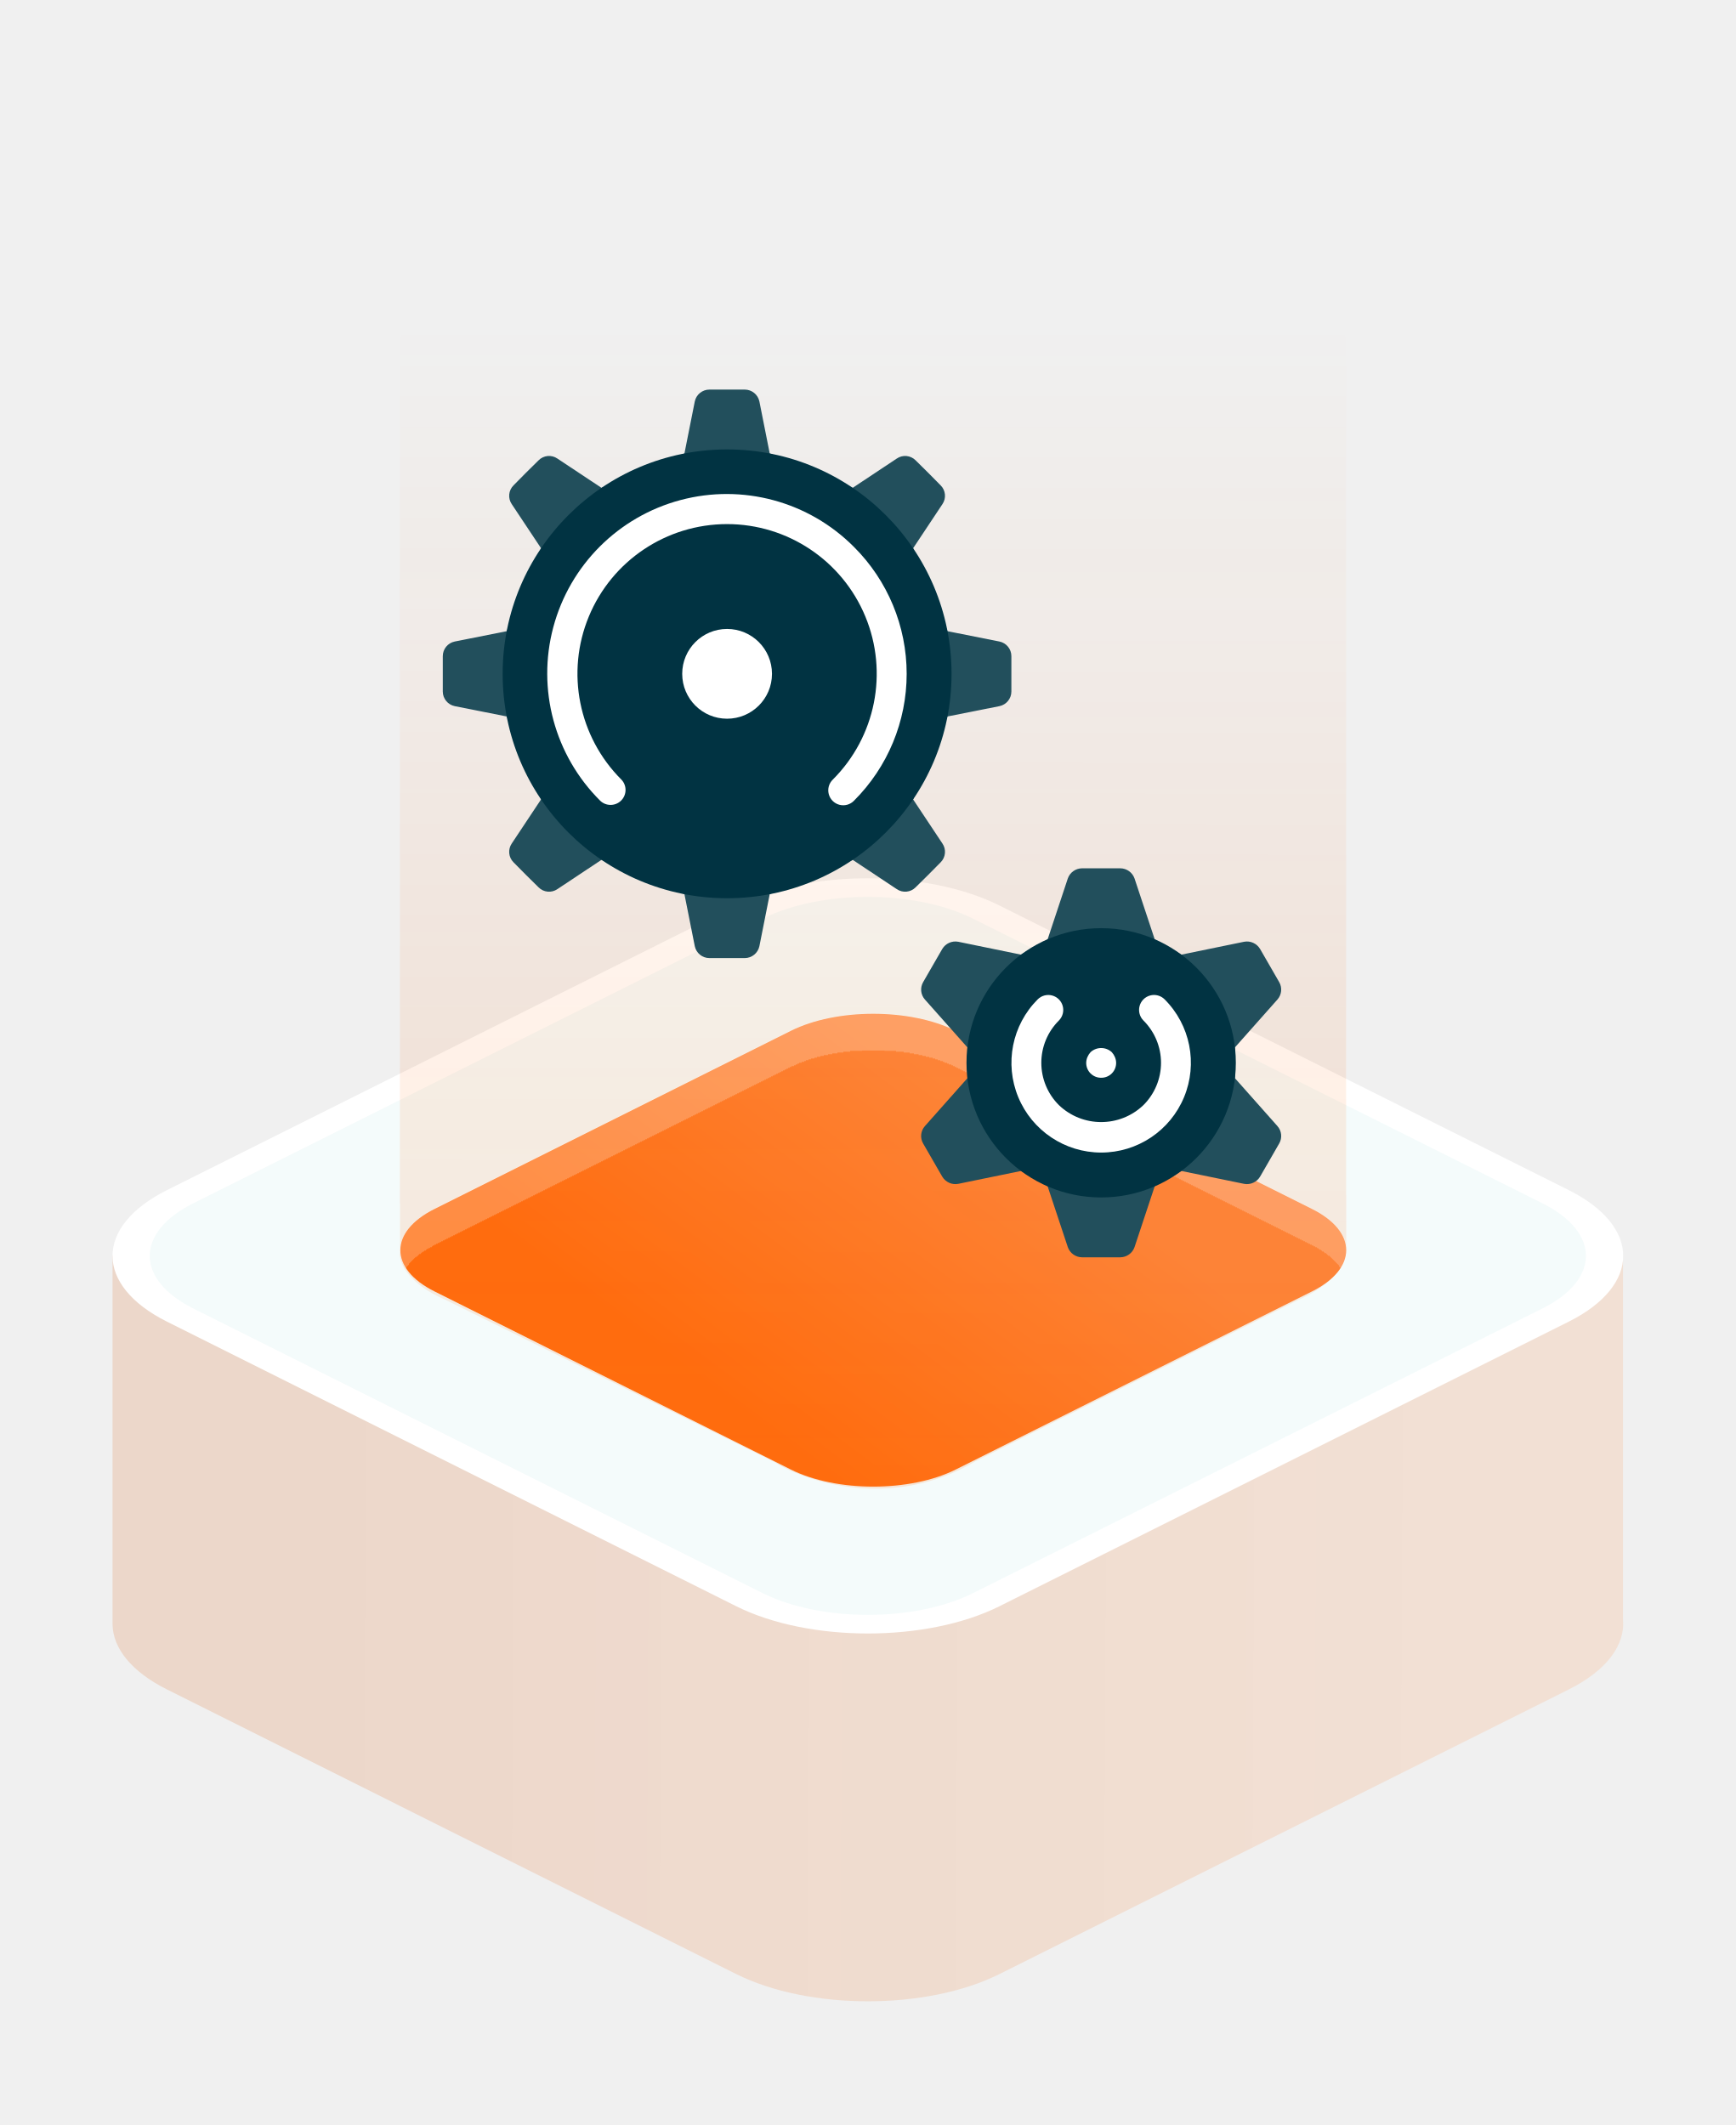
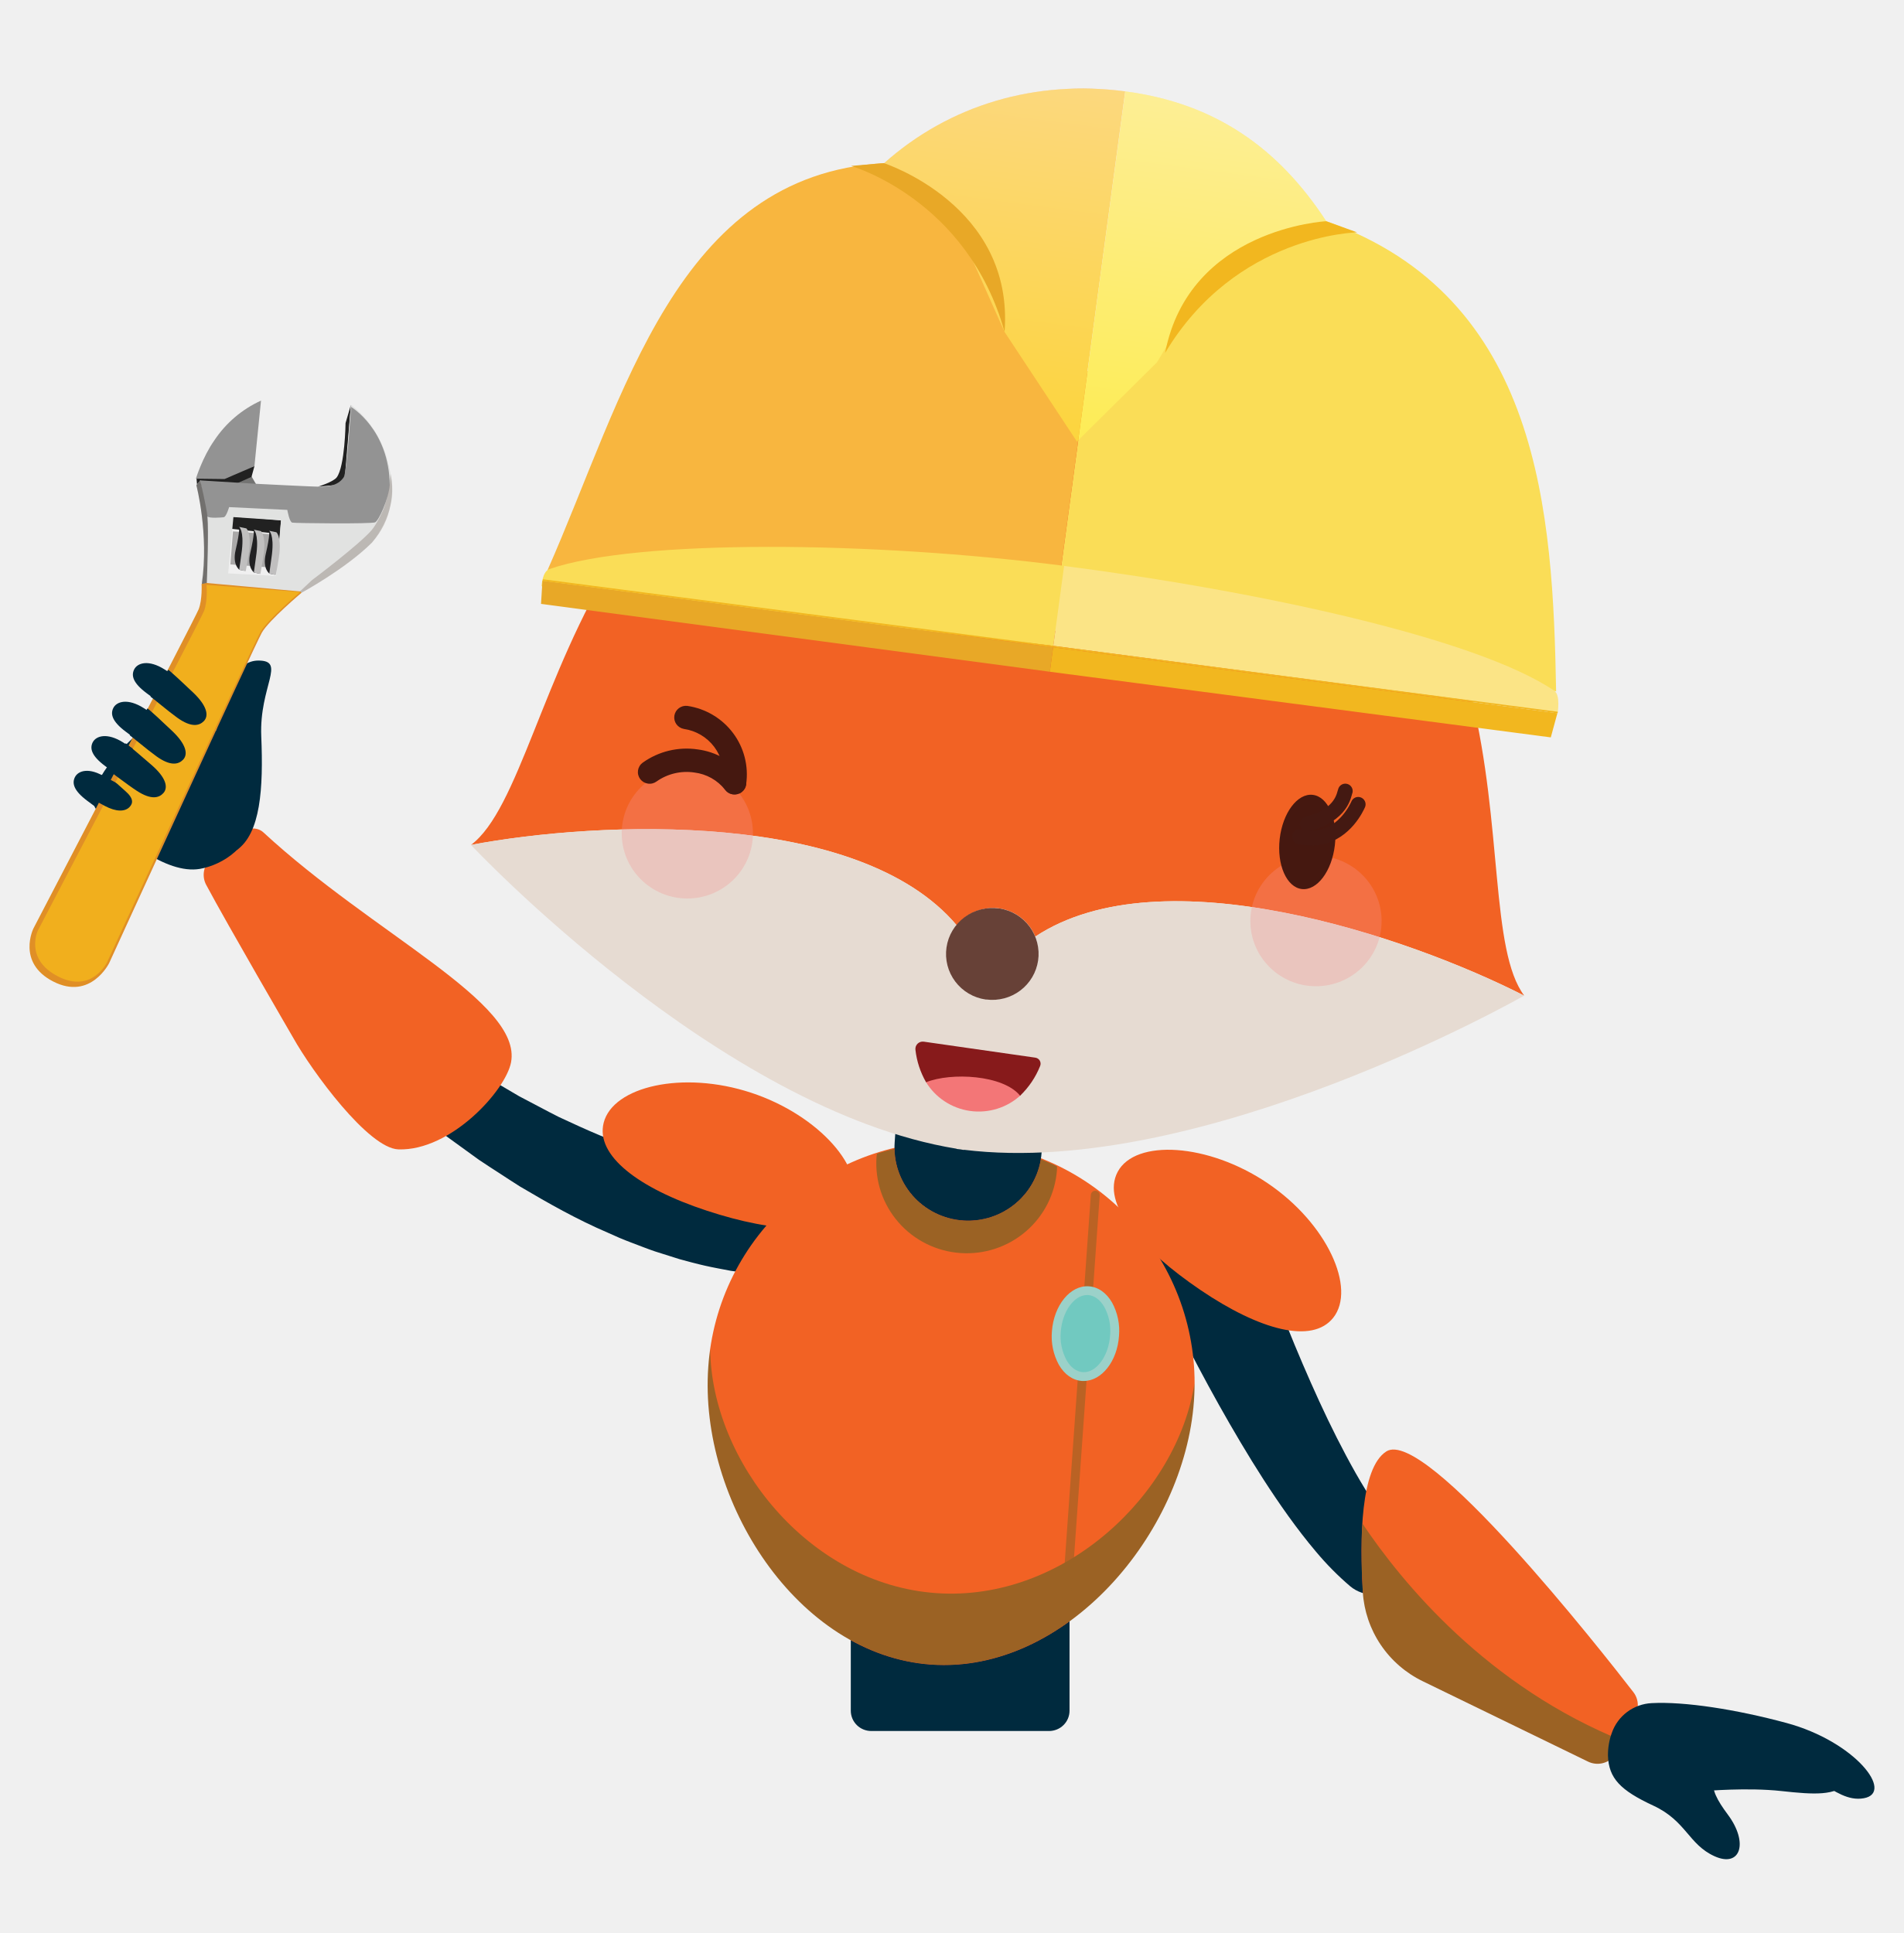
- <svg xmlns="http://www.w3.org/2000/svg" width="98" height="120" viewBox="0 0 98 120" fill="none">
-   <g id="icon-mec">
-     <g id="iso_square">
-       <path id="Union" fill-rule="evenodd" clip-rule="evenodd" d="M6.354 91.743C6.38 93.07 7.406 94.394 9.432 95.407L41.569 111.476C45.673 113.528 52.328 113.528 56.432 111.476L88.569 95.407C90.753 94.315 91.775 92.862 91.635 91.433V70.9L53.617 70.9C50.712 70.19 47.289 70.19 44.384 70.9L6.354 70.9L6.354 91.675C6.354 91.686 6.354 91.697 6.354 91.707L6.354 91.743H6.354Z" fill="url(#paint0_linear)" fill-opacity="0.2" />
-       <rect id="Rectangle 464" x="1.486" width="50.886" height="50.886" rx="7.478" transform="matrix(0.894427 -0.447214 0.894427 0.447214 2.15691 71.5851)" fill="#F4FBFB" stroke="white" stroke-width="1.662" />
-       <g id="Rectangle 465" filter="url(#filter0_i)">
-         <rect width="32.901" height="32.901" rx="5.202" transform="matrix(0.894427 -0.447214 0.894427 0.447214 19.8779 70.5991)" fill="url(#paint1_linear)" />
+ <svg xmlns="http://www.w3.org/2000/svg" width="129" height="131" viewBox="0 0 129 131" fill="none">
+   <g clip-path="url(#clip0)">
+     <path d="M85.256 84.697L85.477 85.326L85.71 85.975L86.192 87.275C86.52 88.141 86.856 89.005 87.201 89.866C87.89 91.585 88.617 93.285 89.385 94.959C90.154 96.633 90.973 98.268 91.852 99.825C92.295 100.601 92.754 101.358 93.236 102.061C93.683 102.735 94.184 103.371 94.733 103.966L94.794 104.029C95.214 104.475 95.447 105.064 95.444 105.676C95.442 106.287 95.204 106.874 94.78 107.317C94.356 107.76 93.778 108.025 93.164 108.058C92.55 108.092 91.946 107.89 91.476 107.495C90.644 106.783 89.874 106.003 89.172 105.164C88.496 104.367 87.88 103.557 87.29 102.739C86.116 101.101 85.057 99.432 84.052 97.741C83.046 96.05 82.098 94.349 81.187 92.629C80.731 91.767 80.284 90.902 79.846 90.033L79.195 88.718L78.874 88.06L78.548 87.373C78.34 86.932 78.225 86.453 78.209 85.965C78.193 85.478 78.277 84.992 78.456 84.538C78.635 84.084 78.904 83.67 79.249 83.323C79.593 82.976 80.005 82.701 80.46 82.517C80.914 82.333 81.401 82.242 81.892 82.251C82.382 82.26 82.866 82.367 83.314 82.568C83.761 82.768 84.163 83.056 84.495 83.415C84.826 83.775 85.081 84.197 85.244 84.658L85.256 84.697Z" fill="#002A3E" />
+     <path d="M55.591 86.209L55.327 86.264L55.165 86.291L54.85 86.336L54.304 86.388C54.116 86.408 53.957 86.408 53.785 86.416L53.277 86.433L52.304 86.415C51.984 86.403 51.676 86.371 51.362 86.349C51.206 86.336 51.049 86.326 50.895 86.309L50.439 86.249L49.528 86.125C48.937 86.012 48.337 85.906 47.762 85.775C47.186 85.645 46.613 85.489 46.041 85.333L44.377 84.807C43.829 84.621 43.297 84.405 42.758 84.204L42.361 84.05C42.229 84 42.097 83.947 41.965 83.887L41.185 83.541C39.089 82.644 37.141 81.538 35.23 80.408C34.758 80.116 34.304 79.807 33.836 79.507C33.367 79.207 32.909 78.907 32.45 78.6L29.785 76.67C29.283 76.31 28.94 75.771 28.827 75.165C28.715 74.559 28.841 73.934 29.181 73.419C29.52 72.903 30.046 72.538 30.65 72.399C31.253 72.259 31.888 72.356 32.421 72.67L32.535 72.738L35.172 74.29C35.62 74.531 36.071 74.762 36.518 74.998C36.965 75.233 37.411 75.474 37.862 75.697C39.684 76.549 41.513 77.371 43.384 77.966L44.079 78.203C44.194 78.245 44.311 78.279 44.428 78.309L44.78 78.405C45.249 78.537 45.715 78.668 46.182 78.784L47.582 79.085C48.047 79.165 48.508 79.23 48.974 79.306C49.434 79.361 49.891 79.397 50.346 79.438L51.018 79.461L51.352 79.476C51.463 79.476 51.57 79.476 51.678 79.469C51.893 79.469 52.114 79.469 52.323 79.452L52.94 79.405L53.224 79.364C53.315 79.349 53.421 79.341 53.497 79.322L53.737 79.273L53.814 79.249L53.847 79.24C53.824 79.243 53.801 79.247 53.779 79.252C54.238 79.134 54.717 79.107 55.187 79.172C55.657 79.238 56.11 79.394 56.519 79.634C56.928 79.873 57.286 80.19 57.572 80.567C57.858 80.944 58.066 81.373 58.185 81.83C58.304 82.287 58.331 82.762 58.265 83.23C58.2 83.697 58.042 84.147 57.801 84.553C57.56 84.96 57.241 85.316 56.862 85.6C56.483 85.884 56.051 86.091 55.591 86.209V86.209Z" fill="#002A3E" />
+     <path d="M96.404 113.939C95.249 113.379 94.265 112.526 93.551 111.465C92.837 110.404 92.419 109.173 92.34 107.899C92.119 104.276 92.187 99.49 93.928 98.367C96.557 96.673 108.526 111.9 110.671 114.675C110.791 114.829 110.878 115.005 110.927 115.193C110.976 115.381 110.986 115.577 110.957 115.769C110.847 116.494 110.49 117.724 109.355 119.027C109.144 119.27 108.858 119.437 108.542 119.503C108.226 119.568 107.897 119.528 107.607 119.389L96.404 113.939Z" fill="#F26224" />
+     <g style="mix-blend-mode:darken">
+       <path d="M110.088 118.034C100.782 114.321 94.99 107.25 92.308 103.244C92.224 104.796 92.235 106.352 92.339 107.903C92.419 109.177 92.837 110.406 93.551 111.467C94.265 112.527 95.249 113.38 96.403 113.939L107.608 119.385C107.901 119.525 108.231 119.564 108.549 119.497C108.866 119.43 109.152 119.26 109.362 119.014C109.629 118.707 109.872 118.379 110.088 118.034V118.034Z" fill="#9BD1C9" />
+     </g>
+     <path d="M115.536 121.378C115.536 121.378 118.393 121.127 120.687 121.378C122.982 121.63 124.345 121.699 125.15 120.827C125.956 119.955 124.621 118.524 122.504 118.165C120.387 117.806 117.849 116.965 116.241 117.873C114.633 118.782 115.536 121.378 115.536 121.378Z" fill="#002A3E" />
+     <path d="M111.904 115.422C111.306 115.453 110.73 115.661 110.251 116.019C109.772 116.377 109.411 116.869 109.214 117.432C109.033 117.929 108.943 118.456 108.95 118.985C109.002 120.517 109.79 121.331 112.023 122.368C114.257 123.404 114.405 124.998 116.172 125.798C117.938 126.597 118.493 124.877 117.069 122.971C115.645 121.066 115.349 119.815 119.074 119.582C122.799 119.349 124.174 122.236 126.279 121.868C128.384 121.5 125.702 118.024 121.041 116.765C117.645 115.848 114.145 115.302 111.904 115.422Z" fill="#002A3E" />
+     <path d="M19.87 70.337C21.13 72.59 24.962 77.833 27 77.894C30.547 78.007 34.267 73.901 34.627 71.992C35.394 67.922 25.352 63.349 17.848 56.412C17.405 56.001 16.685 56.106 16.199 56.465C15.472 57.015 14.799 57.632 14.188 58.307C13.984 58.526 13.853 58.803 13.813 59.099C13.774 59.395 13.827 59.695 13.967 59.96C15.402 62.651 19.87 70.337 19.87 70.337Z" fill="#F26224" />
+     <path d="M13.547 58.884C11.249 59.279 8.156 56.747 6.562 54.908C4.967 53.07 11.549 46.933 13.137 47.878C14.725 48.822 16.923 53.387 17.007 55.344C17.092 57.301 15.13 58.607 13.547 58.884Z" fill="#002A3E" />
+     <path d="M14.083 50.493C14.083 50.493 14.635 50.028 14.938 48.333C15.241 46.637 16.039 44.766 17.505 44.766C19.418 44.766 17.562 46.505 17.702 49.895C17.85 53.446 17.658 56.471 16.039 57.612C14.419 58.754 11.6 54.335 14.083 50.493Z" fill="#002A3E" />
+     <path d="M7.787 53.083L7.145 52.674C6.062 51.985 5.293 52.212 5.07 52.681C4.881 53.075 4.975 53.571 5.919 54.275L6.693 54.851L7.787 53.083Z" fill="#002A3E" />
+     <path d="M90.333 89.308C88.906 91.102 85.363 90.152 81.335 87.421C77.307 84.689 74.586 81.572 75.73 79.416C76.92 77.181 81.86 77.458 85.895 80.189C89.929 82.919 91.913 87.321 90.333 89.308Z" fill="#F26224" />
+     <path d="M40.904 76.087C40.338 78.304 43.252 80.523 47.886 82.047C52.52 83.572 56.661 83.82 57.687 81.607C58.754 79.305 55.526 75.578 50.892 74.054C46.258 72.529 41.533 73.633 40.904 76.087Z" fill="#F26224" />
+     <path d="M57.648 109.575H72.468V115.934C72.468 116.115 72.432 116.295 72.362 116.463C72.292 116.63 72.189 116.783 72.059 116.91C71.93 117.038 71.776 117.14 71.607 117.208C71.437 117.277 71.256 117.312 71.073 117.311H59.032C58.664 117.311 58.312 117.165 58.052 116.907C57.792 116.649 57.647 116.299 57.647 115.934V109.575H57.648Z" fill="#002A3E" />
+     <path d="M80.897 94.954C80.256 103.98 72.181 113.449 63.094 112.811C54.007 112.174 47.347 101.679 47.99 92.647C48.134 90.493 48.704 88.389 49.668 86.455C50.633 84.52 51.971 82.794 53.608 81.376C55.245 79.957 57.148 78.874 59.208 78.188C61.267 77.502 63.442 77.227 65.609 77.379C67.775 77.531 69.89 78.106 71.832 79.073C73.775 80.039 75.506 81.377 76.926 83.01C78.347 84.643 79.428 86.539 80.11 88.589C80.791 90.638 81.059 92.801 80.897 94.954V94.954Z" fill="#F26224" />
+     <g style="mix-blend-mode:darken">
+       <path d="M63.438 107.966C54.756 107.357 48.207 98.997 48.122 91.456C48.065 91.85 48.018 92.245 47.99 92.647C47.348 101.678 54.004 112.175 63.094 112.811C72.183 113.448 80.256 103.98 80.897 94.954C80.926 94.552 80.934 94.153 80.933 93.756C79.784 101.218 72.12 108.575 63.438 107.966Z" fill="#9BD1C9" />
+     </g>
+     <g style="mix-blend-mode:darken" opacity="0.8">
+       <g style="mix-blend-mode:darken" opacity="0.8">
+         <path d="M72.174 110.004H72.153C72.073 109.998 71.999 109.961 71.947 109.901C71.895 109.841 71.868 109.763 71.874 109.684L73.91 80.994C73.911 80.953 73.919 80.912 73.936 80.875C73.953 80.837 73.977 80.804 74.007 80.776C74.037 80.748 74.073 80.727 74.112 80.713C74.151 80.7 74.192 80.694 74.233 80.697C74.274 80.7 74.314 80.711 74.351 80.73C74.387 80.749 74.42 80.775 74.446 80.807C74.472 80.838 74.491 80.875 74.502 80.915C74.513 80.954 74.516 80.995 74.511 81.036L72.475 109.726C72.469 109.802 72.435 109.872 72.379 109.924C72.324 109.975 72.25 110.004 72.174 110.004Z" fill="#9BD1C9" />
      </g>
-       <path id="Union_2" fill-rule="evenodd" clip-rule="evenodd" d="M76.002 19.589C76.071 18.841 75.644 17.603 73.385 16.639L54.94 7.541C53.098 6.378 48.235 4.75 43.516 7.541L25.32 16.639C24.448 16.999 22.678 18.043 22.578 19.34V67.944H22.585V70.723C22.516 71.222 22.942 72.46 25.202 73.424L43.647 82.521C45.489 83.684 50.352 85.313 55.071 82.521L73.267 73.424C74.139 73.064 75.909 72.019 76.009 70.723V67.483H76.002V19.589Z" fill="url(#paint2_linear)" />
    </g>
-     <g id="engranage" class="mec">
-       <g id="Group">
-         <path id="Vector" d="M54.62 59.147L52.221 56.444C51.98 56.172 51.94 55.778 52.12 55.464L52.66 54.526L53.201 53.588C53.387 53.276 53.748 53.114 54.105 53.182L57.645 53.909L59.149 53.047L60.289 49.609C60.408 49.267 60.73 49.037 61.092 49.034H63.254C63.616 49.037 63.938 49.267 64.057 49.609L65.197 53.047L66.701 53.909L70.241 53.182C70.598 53.114 70.959 53.276 71.145 53.588L71.686 54.526L72.226 55.464C72.406 55.778 72.365 56.172 72.125 56.444L69.726 59.147V60.887L72.125 63.591C72.365 63.862 72.406 64.256 72.226 64.571L71.686 65.509L71.145 66.446C70.959 66.758 70.597 66.92 70.241 66.852L66.701 66.125L65.197 66.987L64.057 70.425C63.938 70.767 63.616 70.997 63.254 71H61.092C60.729 70.997 60.408 70.767 60.289 70.425L59.148 66.987L57.645 66.125L54.105 66.852C53.748 66.92 53.387 66.758 53.201 66.446L52.66 65.509L52.119 64.571C51.939 64.256 51.98 63.862 52.221 63.591L54.62 60.887V59.147H54.62Z" fill="#224F5C" />
-         <path id="Vector_2" d="M38.644 50.496L39.227 53.428C39.307 53.821 39.653 54.103 40.055 54.103H42.049C42.45 54.103 42.796 53.821 42.877 53.428L43.459 50.496L48.14 48.553L50.632 50.209C50.965 50.437 51.413 50.395 51.697 50.107L52.406 49.406L53.108 48.697C53.395 48.413 53.437 47.965 53.209 47.632L51.553 45.14L53.496 40.459L56.428 39.877C56.821 39.796 57.104 39.45 57.103 39.049V37.055C57.104 36.653 56.821 36.307 56.428 36.227L53.496 35.644L51.553 30.964L53.209 28.471C53.437 28.139 53.395 27.69 53.108 27.407L52.406 26.697L51.697 25.996C51.413 25.709 50.965 25.666 50.632 25.895L48.14 27.55L43.459 25.607L42.877 22.676C42.796 22.282 42.45 22 42.049 22H40.055C39.653 22 39.307 22.282 39.227 22.676L38.644 25.607L33.964 27.55L31.471 25.895C31.139 25.666 30.69 25.709 30.407 25.996L29.697 26.697L28.996 27.407C28.709 27.69 28.666 28.139 28.895 28.471L30.551 30.963L28.607 35.644L25.676 36.227C25.282 36.307 25 36.653 25 37.055V39.049C25 39.45 25.282 39.796 25.676 39.877L28.607 40.459L30.55 45.14L28.895 47.632C28.666 47.965 28.709 48.413 28.996 48.697L29.697 49.406L30.407 50.107C30.69 50.395 31.139 50.437 31.471 50.209L33.964 48.553L38.644 50.496Z" fill="#224F5C" />
-       </g>
-       <path id="Vector_3" d="M41.052 50.724C48.051 50.724 53.725 45.05 53.725 38.052C53.725 31.053 48.051 25.379 41.052 25.379C34.053 25.379 28.38 31.053 28.38 38.052C28.38 45.05 34.053 50.724 41.052 50.724Z" fill="#013342" />
-       <path id="Vector_4" d="M48.217 30.887C45.66 28.314 41.923 27.304 38.418 28.24C34.913 29.175 32.176 31.912 31.24 35.417C30.305 38.922 31.314 42.659 33.887 45.217C34.219 45.537 34.746 45.532 35.072 45.206C35.397 44.88 35.402 44.353 35.082 44.022C32.664 41.606 31.939 37.972 33.246 34.814C34.553 31.656 37.634 29.596 41.052 29.596C44.47 29.596 47.551 31.656 48.858 34.814C50.166 37.972 49.441 41.606 47.023 44.022C46.803 44.234 46.715 44.548 46.792 44.843C46.87 45.139 47.1 45.37 47.396 45.447C47.691 45.524 48.005 45.436 48.217 45.217C50.121 43.318 51.191 40.74 51.191 38.051C51.191 35.363 50.121 32.785 48.217 30.887Z" fill="white" />
-       <path id="Vector_5" d="M41.052 40.586C42.452 40.586 43.587 39.451 43.587 38.052C43.587 36.652 42.452 35.517 41.052 35.517C39.652 35.517 38.518 36.652 38.518 38.052C38.518 39.451 39.652 40.586 41.052 40.586Z" fill="white" />
-       <path id="Vector_6" d="M62.173 67.621C66.372 67.621 69.776 64.216 69.776 60.017C69.776 55.818 66.372 52.414 62.173 52.414C57.974 52.414 54.569 55.818 54.569 60.017C54.569 64.216 57.974 67.621 62.173 67.621Z" fill="#013342" />
-       <path id="Vector_7" d="M62.173 65.086C60.123 65.085 58.276 63.85 57.492 61.957C56.708 60.063 57.141 57.884 58.59 56.434C58.803 56.221 59.115 56.138 59.406 56.216C59.698 56.294 59.925 56.522 60.003 56.814C60.081 57.105 59.998 57.416 59.785 57.63C59.15 58.263 58.794 59.121 58.794 60.017C58.794 60.913 59.15 61.772 59.785 62.405C61.12 63.684 63.225 63.684 64.56 62.405C65.195 61.772 65.552 60.913 65.552 60.017C65.552 59.121 65.195 58.262 64.56 57.629C64.347 57.416 64.263 57.105 64.341 56.813C64.419 56.521 64.647 56.294 64.939 56.215C65.23 56.137 65.541 56.22 65.755 56.434C67.204 57.883 67.637 60.063 66.853 61.956C66.07 63.85 64.222 65.085 62.173 65.086Z" fill="white" />
-       <path id="Vector_8" d="M62.173 60.862C61.948 60.864 61.732 60.776 61.573 60.617C61.414 60.458 61.326 60.242 61.328 60.017C61.33 59.907 61.352 59.798 61.396 59.696C61.439 59.594 61.499 59.5 61.573 59.417C61.912 59.105 62.434 59.105 62.773 59.417C62.847 59.5 62.907 59.594 62.95 59.696C62.993 59.798 63.017 59.907 63.018 60.017C63.02 60.242 62.932 60.458 62.773 60.617C62.614 60.776 62.398 60.864 62.173 60.862Z" fill="white" />
+     <path d="M65.243 82.711C63.924 82.617 62.695 82.007 61.828 81.013C60.961 80.02 60.527 78.725 60.62 77.413L60.898 73.503L70.853 74.202L70.575 78.111C70.529 78.761 70.355 79.395 70.062 79.978C69.769 80.562 69.363 81.082 68.868 81.509C68.373 81.936 67.798 82.262 67.176 82.469C66.554 82.675 65.897 82.757 65.243 82.711V82.711Z" fill="#002A3E" />
+     <g style="mix-blend-mode:darken">
+       <path d="M59.418 78.186C59.409 78.267 59.395 78.346 59.389 78.429C59.279 80.038 59.815 81.625 60.881 82.842C61.946 84.059 63.454 84.806 65.073 84.919C66.692 85.033 68.29 84.504 69.517 83.448C70.744 82.392 71.499 80.895 71.617 79.286C71.617 79.204 71.617 79.123 71.617 79.042C67.811 77.211 63.442 76.904 59.414 78.186H59.418Z" fill="#9BD1C9" />
    </g>
+     <path d="M75.514 90.501C75.628 88.894 74.837 87.53 73.747 87.453C72.657 87.377 71.681 88.618 71.568 90.225C71.454 91.832 72.245 93.197 73.335 93.273C74.425 93.349 75.4 92.108 75.514 90.501Z" fill="#71C9C0" />
+     <path d="M73.434 93.59C73.396 93.59 73.357 93.59 73.319 93.59C72.689 93.546 72.128 93.155 71.745 92.491C71.368 91.797 71.204 91.008 71.274 90.222C71.406 88.453 72.524 87.085 73.775 87.174C74.404 87.218 74.965 87.608 75.349 88.273C75.727 88.966 75.891 89.755 75.82 90.54C75.705 92.246 74.647 93.59 73.434 93.59ZM73.661 87.764C72.781 87.764 71.972 88.883 71.874 90.263C71.814 90.93 71.952 91.601 72.271 92.191C72.553 92.677 72.942 92.962 73.366 92.992C74.273 93.055 75.123 91.913 75.218 90.493C75.279 89.826 75.141 89.156 74.821 88.566C74.539 88.08 74.15 87.796 73.727 87.765L73.661 87.764Z" fill="#9BD1C9" />
+     <path d="M49.778 18.494C49.778 18.494 46.725 22.274 46.57 31.723C48.973 29.409 51.825 27.605 54.952 26.423C53.404 21.072 49.778 18.494 49.778 18.494Z" fill="#E6DBD2" />
+     <path d="M64.828 62.715C65.163 62.294 65.603 61.967 66.103 61.764C66.603 61.562 67.148 61.491 67.684 61.559V61.559L67.731 61.566C68.266 61.65 68.769 61.869 69.192 62.203C69.616 62.537 69.945 62.975 70.148 63.473C78.738 57.79 95.422 63.473 103.277 67.474C100.986 64.43 101.821 55.915 99.704 47.248C99.095 44.755 98.248 42.25 97.004 39.859C95.427 36.779 93.215 34.064 90.513 31.889C89.205 30.841 87.801 29.916 86.32 29.127C82.929 27.311 78.221 25.839 72.978 25.05C72.92 25.041 72.866 25.036 72.809 25.028L72.486 24.979V24.987C67.59 24.329 63.396 24.428 59.783 25.094C58.134 25.391 56.517 25.837 54.95 26.427C51.823 27.609 48.971 29.413 46.569 31.727C44.709 33.535 43.084 35.568 41.732 37.777C36.739 45.779 35.116 54.874 31.908 57.263C40.586 55.623 58.203 54.852 64.828 62.715Z" fill="#F26224" />
+     <path d="M70.148 63.473C70.355 63.977 70.425 64.527 70.351 65.067C70.278 65.607 70.062 66.118 69.728 66.549C69.393 66.981 68.95 67.317 68.443 67.525C67.936 67.733 67.384 67.805 66.84 67.734V67.734L66.793 67.728C66.251 67.643 65.742 67.418 65.316 67.076C64.889 66.735 64.56 66.288 64.362 65.78C64.163 65.273 64.102 64.723 64.185 64.184C64.267 63.646 64.49 63.139 64.832 62.713C58.203 54.852 40.587 55.623 31.906 57.256C31.906 57.256 48.753 75.236 64.816 77.85V77.864C64.896 77.875 64.981 77.881 65.063 77.891C65.145 77.902 65.226 77.923 65.308 77.935V77.92C81.47 79.922 103.268 67.476 103.268 67.476C95.413 63.473 78.734 57.793 70.148 63.473Z" fill="#E6DBD2" />
+     <path d="M97.935 25.396C97.935 25.396 93.522 26.919 90.508 31.892C93.213 34.066 95.429 36.781 97.009 39.861C99.92 30.163 97.935 25.396 97.935 25.396Z" fill="#E6DBD2" />
+     <path d="M67.731 61.567H67.707H67.683C67.276 61.509 66.86 61.531 66.461 61.632C66.062 61.733 65.687 61.911 65.357 62.156C64.691 62.652 64.25 63.39 64.132 64.208C64.013 65.026 64.226 65.858 64.725 66.52C65.223 67.182 65.965 67.62 66.789 67.738V67.738H66.813H66.836C67.653 67.842 68.479 67.623 69.134 67.128C69.79 66.633 70.223 65.901 70.341 65.091C70.458 64.281 70.25 63.457 69.762 62.798C69.274 62.139 68.544 61.697 67.731 61.568V61.567Z" fill="#674137" />
+     <path d="M50.556 53.167V53.15C50.734 51.922 50.415 50.673 49.669 49.678C48.922 48.683 47.81 48.022 46.575 47.839C46.369 47.814 46.161 47.87 45.996 47.995C45.831 48.12 45.722 48.304 45.692 48.508C45.662 48.712 45.713 48.92 45.835 49.087C45.957 49.253 46.14 49.366 46.344 49.401C47.164 49.521 47.901 49.96 48.396 50.62C48.891 51.28 49.102 52.108 48.984 52.923V52.94C48.954 53.147 49.008 53.358 49.135 53.526C49.261 53.694 49.45 53.805 49.658 53.835C49.867 53.864 50.08 53.811 50.248 53.685C50.417 53.559 50.529 53.372 50.559 53.164L50.556 53.167Z" fill="#451810" />
+     <path d="M62.717 73.292C64.437 72.592 68.01 72.766 69.169 74.212C68.712 74.636 68.165 74.953 67.568 75.139C66.971 75.325 66.34 75.376 65.721 75.288C65.102 75.2 64.511 74.974 63.991 74.629C63.471 74.284 63.036 73.827 62.717 73.292V73.292Z" fill="#F37677" />
+     <path d="M62.586 70.593L70.147 71.677C70.21 71.685 70.27 71.708 70.322 71.742C70.375 71.777 70.419 71.823 70.451 71.877C70.482 71.932 70.501 71.992 70.506 72.055C70.511 72.117 70.501 72.18 70.478 72.238C70.175 73 69.711 73.688 69.119 74.257C67.975 72.84 64.447 72.662 62.748 73.344C62.361 72.672 62.117 71.928 62.029 71.159C62.017 71.083 62.024 71.005 62.047 70.932C62.071 70.859 62.111 70.792 62.166 70.737C62.219 70.683 62.286 70.641 62.359 70.616C62.432 70.591 62.51 70.583 62.586 70.593V70.593Z" fill="#871A1B" />
+     <path opacity="0.3" d="M46.571 60.892C49.027 60.892 51.017 58.914 51.017 56.473C51.017 54.033 49.027 52.054 46.571 52.054C44.116 52.054 42.125 54.033 42.125 56.473C42.125 58.914 44.116 60.892 46.571 60.892Z" fill="#F5918F" />
+     <path d="M50.407 52.583C50.03 52.094 49.559 51.684 49.023 51.376C48.485 51.068 47.892 50.869 47.278 50.789C45.962 50.592 44.621 50.916 43.542 51.69C43.458 51.752 43.387 51.83 43.334 51.919C43.28 52.008 43.245 52.106 43.229 52.209C43.214 52.312 43.219 52.416 43.245 52.517C43.27 52.618 43.315 52.712 43.377 52.796C43.44 52.879 43.518 52.949 43.607 53.003C43.697 53.056 43.796 53.091 43.899 53.106C44.002 53.122 44.108 53.117 44.209 53.091C44.31 53.066 44.406 53.021 44.489 52.959C45.231 52.435 46.15 52.218 47.05 52.354C47.457 52.404 47.85 52.532 48.207 52.733C48.564 52.934 48.877 53.203 49.129 53.525C49.191 53.608 49.269 53.679 49.359 53.732C49.448 53.786 49.548 53.821 49.651 53.836C49.754 53.851 49.86 53.846 49.961 53.821C50.062 53.796 50.158 53.751 50.242 53.689C50.326 53.627 50.396 53.55 50.45 53.461C50.504 53.372 50.539 53.273 50.555 53.17C50.57 53.068 50.565 52.963 50.54 52.862C50.514 52.761 50.469 52.667 50.407 52.583V52.583Z" fill="#451810" />
+     <path opacity="0.3" d="M89.167 66.837C91.622 66.837 93.613 64.859 93.613 62.418C93.613 59.977 91.622 57.999 89.167 57.999C86.711 57.999 84.721 59.977 84.721 62.418C84.721 64.859 86.711 66.837 89.167 66.837Z" fill="#F5918F" />
+     <path d="M90.447 57.271C90.65 55.508 89.977 53.984 88.944 53.867C87.912 53.749 86.911 55.084 86.708 56.847C86.506 58.61 87.179 60.134 88.211 60.251C89.244 60.368 90.245 59.034 90.447 57.271Z" fill="#451810" />
+     <path d="M92.027 54.51C91.931 54.726 91.159 56.41 89.448 56.746C88.981 56.835 88.5 56.819 88.041 56.698" stroke="#441912" stroke-miterlimit="10" stroke-linecap="round" />
+     <path d="M91.153 53.609C91.058 53.826 90.965 55.223 88.574 55.845" stroke="#441912" stroke-miterlimit="10" stroke-linecap="round" />
+     <path d="M50.117 22.533C50.459 22.533 50.737 22.257 50.737 21.916C50.737 21.576 50.459 21.299 50.117 21.299C49.774 21.299 49.496 21.576 49.496 21.916C49.496 22.257 49.774 22.533 50.117 22.533Z" fill="#2BACE2" />
+     <path d="M49.934 22.703C49.724 22.658 49.54 22.533 49.422 22.353C49.305 22.174 49.264 21.956 49.309 21.747C49.353 21.537 49.48 21.354 49.66 21.237C49.84 21.121 50.06 21.08 50.271 21.124C50.428 21.155 50.572 21.232 50.685 21.345C50.799 21.457 50.876 21.601 50.907 21.757C50.938 21.913 50.922 22.075 50.861 22.222C50.8 22.369 50.696 22.494 50.563 22.583C50.475 22.643 50.376 22.684 50.272 22.705C50.167 22.726 50.06 22.726 49.956 22.705L49.934 22.703ZM50.212 21.501H50.198C50.142 21.49 50.085 21.49 50.03 21.501C49.974 21.512 49.922 21.534 49.875 21.565C49.828 21.596 49.788 21.637 49.756 21.684C49.725 21.731 49.703 21.784 49.693 21.839C49.682 21.894 49.682 21.951 49.693 22.006C49.705 22.062 49.727 22.114 49.758 22.161C49.79 22.207 49.831 22.247 49.878 22.279C49.925 22.31 49.978 22.331 50.034 22.342C50.09 22.353 50.147 22.352 50.203 22.341C50.258 22.33 50.311 22.308 50.358 22.276V22.276C50.405 22.245 50.446 22.205 50.477 22.158C50.508 22.111 50.529 22.058 50.539 22.003C50.561 21.894 50.539 21.78 50.478 21.687C50.417 21.594 50.322 21.528 50.212 21.503V21.501Z" fill="#231F20" />
+     <path d="M51.269 24.231C51.612 24.231 51.89 23.954 51.89 23.614C51.89 23.273 51.612 22.997 51.269 22.997C50.926 22.997 50.648 23.273 50.648 23.614C50.648 23.954 50.926 24.231 51.269 24.231Z" fill="#2BACE2" />
+     <path d="M51.092 24.398C50.911 24.356 50.75 24.254 50.636 24.108C50.523 23.962 50.463 23.782 50.467 23.598C50.471 23.413 50.539 23.236 50.66 23.096C50.78 22.956 50.945 22.861 51.128 22.827C51.31 22.794 51.499 22.824 51.662 22.913C51.824 23.001 51.952 23.143 52.022 23.314C52.092 23.484 52.1 23.674 52.046 23.85C51.992 24.027 51.878 24.179 51.724 24.282C51.633 24.344 51.529 24.386 51.42 24.406C51.311 24.425 51.2 24.423 51.092 24.398V24.398ZM51.368 23.196H51.354C51.27 23.18 51.185 23.189 51.107 23.222C51.029 23.255 50.962 23.31 50.915 23.38C50.868 23.45 50.843 23.532 50.843 23.616C50.843 23.701 50.868 23.783 50.914 23.853C50.979 23.947 51.078 24.012 51.19 24.034C51.303 24.056 51.419 24.032 51.514 23.969C51.608 23.905 51.674 23.806 51.695 23.695C51.717 23.583 51.694 23.468 51.63 23.373C51.568 23.283 51.472 23.219 51.364 23.196H51.368Z" fill="#231F20" />
+     <path d="M52.374 25.86C52.717 25.86 52.995 25.584 52.995 25.244C52.995 24.903 52.717 24.627 52.374 24.627C52.032 24.627 51.754 24.903 51.754 25.244C51.754 25.584 52.032 25.86 52.374 25.86Z" fill="#2BACE2" />
+     <path d="M52.193 26.027C51.982 25.983 51.798 25.858 51.681 25.678C51.563 25.499 51.522 25.281 51.566 25.072C51.611 24.862 51.737 24.679 51.917 24.562C52.097 24.446 52.317 24.405 52.528 24.449C52.729 24.499 52.904 24.623 53.016 24.797C53.127 24.971 53.167 25.181 53.128 25.384C53.088 25.586 52.972 25.766 52.803 25.886C52.634 26.006 52.425 26.056 52.219 26.027H52.193ZM52.469 24.825C52.4 24.81 52.327 24.811 52.258 24.831C52.19 24.85 52.127 24.886 52.075 24.935C52.024 24.984 51.986 25.045 51.964 25.113C51.942 25.18 51.938 25.252 51.951 25.322C51.964 25.392 51.994 25.457 52.039 25.513C52.084 25.568 52.142 25.611 52.208 25.639C52.274 25.666 52.345 25.677 52.416 25.67C52.487 25.663 52.556 25.639 52.615 25.6C52.662 25.569 52.703 25.528 52.734 25.481C52.765 25.434 52.787 25.382 52.798 25.326C52.809 25.271 52.809 25.214 52.797 25.159C52.786 25.104 52.764 25.052 52.731 25.005C52.671 24.914 52.577 24.849 52.469 24.825V24.825Z" fill="#231F20" />
+     <path d="M96.57 29.407C96.913 29.407 97.19 29.131 97.19 28.79C97.19 28.45 96.913 28.174 96.57 28.174C96.227 28.174 95.949 28.45 95.949 28.79C95.949 29.131 96.227 29.407 96.57 29.407Z" fill="#2BACE2" />
+     <path d="M96.612 29.593C96.422 29.603 96.235 29.547 96.083 29.433C95.931 29.319 95.824 29.156 95.781 28.972C95.738 28.788 95.761 28.594 95.848 28.426C95.934 28.257 96.077 28.124 96.253 28.051C96.428 27.977 96.624 27.967 96.805 28.022C96.987 28.078 97.144 28.195 97.247 28.354C97.35 28.513 97.394 28.703 97.371 28.89C97.347 29.078 97.257 29.251 97.118 29.38C96.98 29.508 96.801 29.584 96.612 29.593V29.593ZM96.542 28.362C96.435 28.368 96.334 28.414 96.259 28.49C96.184 28.567 96.14 28.668 96.136 28.775C96.132 28.888 96.173 28.999 96.251 29.082V29.082C96.29 29.123 96.337 29.156 96.388 29.178C96.44 29.201 96.495 29.213 96.552 29.214C96.608 29.213 96.664 29.202 96.716 29.18C96.768 29.157 96.816 29.125 96.855 29.085C96.895 29.045 96.926 28.997 96.947 28.945C96.968 28.893 96.979 28.837 96.978 28.781C96.978 28.724 96.966 28.669 96.944 28.617C96.921 28.565 96.889 28.518 96.849 28.479C96.808 28.439 96.76 28.408 96.708 28.387C96.655 28.366 96.599 28.356 96.542 28.357V28.362Z" fill="#231F20" />
+     <path d="M95.06 30.803C95.403 30.803 95.681 30.527 95.681 30.186C95.681 29.845 95.403 29.569 95.06 29.569C94.717 29.569 94.439 29.845 94.439 30.186C94.439 30.527 94.717 30.803 95.06 30.803Z" fill="#2BACE2" />
+     <path d="M95.108 30.988C94.989 30.995 94.87 30.976 94.759 30.932C94.649 30.888 94.55 30.82 94.469 30.733V30.733C94.343 30.599 94.266 30.426 94.252 30.242C94.238 30.059 94.288 29.877 94.392 29.725C94.497 29.574 94.65 29.462 94.827 29.409C95.004 29.356 95.194 29.364 95.365 29.433C95.537 29.501 95.68 29.625 95.77 29.785C95.861 29.946 95.894 30.132 95.864 30.313C95.834 30.494 95.743 30.66 95.605 30.783C95.468 30.905 95.292 30.978 95.108 30.988V30.988ZM94.745 30.478C94.803 30.54 94.879 30.583 94.962 30.603C95.045 30.622 95.132 30.617 95.212 30.588C95.291 30.558 95.361 30.506 95.411 30.437C95.461 30.368 95.489 30.286 95.492 30.202C95.495 30.117 95.473 30.033 95.428 29.961C95.384 29.889 95.318 29.831 95.241 29.796C95.163 29.761 95.077 29.749 94.993 29.762C94.909 29.776 94.83 29.814 94.768 29.872C94.684 29.949 94.635 30.056 94.63 30.17C94.626 30.284 94.668 30.394 94.745 30.478V30.478Z" fill="#231F20" />
+     <path d="M93.613 32.14C93.956 32.14 94.233 31.864 94.233 31.523C94.233 31.183 93.956 30.907 93.613 30.907C93.27 30.907 92.992 31.183 92.992 31.523C92.992 31.864 93.27 32.14 93.613 32.14Z" fill="#2BACE2" />
+     <path d="M93.659 32.327C93.493 32.336 93.328 32.294 93.187 32.207C93.046 32.12 92.935 31.991 92.869 31.839C92.804 31.687 92.788 31.518 92.822 31.356C92.857 31.194 92.941 31.047 93.063 30.934C93.221 30.789 93.43 30.712 93.645 30.72C93.86 30.729 94.063 30.821 94.209 30.978C94.356 31.135 94.433 31.344 94.425 31.557C94.416 31.771 94.323 31.973 94.165 32.118C94.026 32.244 93.847 32.318 93.659 32.327V32.327ZM93.588 31.096C93.489 31.102 93.396 31.142 93.323 31.209C93.24 31.287 93.19 31.395 93.186 31.508C93.182 31.622 93.223 31.733 93.301 31.817V31.817C93.38 31.898 93.488 31.945 93.601 31.948C93.658 31.951 93.715 31.942 93.768 31.923C93.821 31.903 93.87 31.873 93.911 31.834C93.952 31.795 93.984 31.749 94.007 31.698C94.03 31.646 94.042 31.591 94.043 31.535C94.047 31.422 94.006 31.311 93.928 31.228C93.889 31.187 93.843 31.154 93.791 31.132C93.74 31.109 93.684 31.097 93.628 31.096H93.588Z" fill="#231F20" />
+     <path d="M89.865 14.992C104.406 20.143 105.215 34.802 105.438 46.848L71.322 42.73L73.167 29.031L75.86 9.033L76.243 6.192C82.323 6.99 86.615 10.016 89.865 14.992Z" fill="#FADD57" />
+     <path d="M59.906 11.057C45.812 11.846 42.283 26.931 37.092 38.653L71.32 42.73L73.165 29.031L75.858 9.033L76.242 6.192C70.167 5.394 64.355 7.093 59.906 11.057Z" fill="#F8B63F" />
+     <path d="M37.228 38.565C43.144 36.517 59.194 36.679 72.1 38.348L71.367 43.769L36.697 39.73C36.697 39.73 36.732 38.736 37.228 38.565Z" fill="#FADD57" />
+     <path d="M71.367 43.769L72.1 38.353C85.251 40.053 100.047 43.242 105.314 46.812C105.747 47.105 105.539 48.322 105.539 48.322L103.382 47.979L71.367 43.769Z" fill="#FBE486" />
+     <path d="M105.523 48.334L105.077 49.973L71.133 45.525L71.355 43.869L105.523 48.334Z" fill="#F2B71F" />
+     <path d="M71.133 45.525L36.658 40.925L36.754 39.355L71.355 43.869L71.133 45.525Z" fill="#E8A827" />
+     <path d="M71.367 43.769L71.355 43.869L36.773 39.358L36.787 39.258L71.367 43.769Z" fill="#F2B71F" />
+     <path d="M71.367 43.769L105.55 48.237L105.535 48.337L71.356 43.869L71.367 43.769Z" fill="#F2B71F" />
+     <path style="mix-blend-mode:soft-light" d="M80.823 20.467L78.393 24.554L72.968 29.922L68.061 22.487L65.018 15.656L60.876 11.617L59.725 11.07L59.907 11.057C64.356 7.093 70.168 5.394 76.243 6.191C82.318 6.988 86.615 10.016 89.864 14.992C90.129 15.085 90.387 15.182 90.641 15.281L87.164 16.437L80.823 20.467Z" fill="url(#paint0_linear)" />
+     <path d="M89.864 14.992C89.864 14.992 80.578 15.459 78.943 23.916C83.749 15.876 91.958 15.748 91.958 15.748L89.864 14.992Z" fill="#F2B71F" />
+     <path d="M59.885 11.054C59.885 11.054 68.725 13.903 68.066 22.488C65.552 13.486 57.664 11.245 57.664 11.245L59.885 11.054Z" fill="#E8A827" />
+     <path d="M15.635 34.965L19.04 35.264L18.803 38.445L18.717 36.166L15.611 35.832L15.635 34.965Z" fill="#212121" />
+     <path d="M23.775 27.437L23.414 28.669C23.414 28.669 23.374 31.601 22.815 32.352C22.582 32.661 21.539 32.986 21.539 32.986L23.368 32.807L23.775 27.437Z" fill="#212121" />
+     <path d="M16.919 32.073L17.457 32.999L15.732 32.908L16.919 32.073Z" fill="#737372" />
+     <path d="M17.24 31.592L17.041 32.318L15.98 32.789L13.354 32.899L13.316 32.43L17.24 31.592Z" fill="#212121" />
+     <path d="M26.465 34.208C26.664 33.47 26.656 32.658 26.228 31.104C25.542 28.621 23.776 27.437 23.776 27.437L23.346 32.566L20.942 33.985L14.545 33.165L13.569 32.557L13.305 32.884C13.305 32.884 14.153 36.069 13.653 39.46C13.698 39.698 20.432 40.174 20.432 40.174C20.432 40.174 23.409 38.566 25.209 36.775C26.075 35.553 26.265 34.945 26.465 34.208ZM15.46 38.858L15.815 35.044L19.04 35.262L18.706 39.03L15.46 38.858Z" fill="#E1E2E1" />
+     <path d="M23.787 27.579C23.787 27.579 23.505 32.022 23.289 32.344C22.881 32.954 22.14 32.973 21.727 32.987C21.452 32.996 17.251 32.782 17.251 32.782L13.568 32.557C13.568 32.557 13.928 34.859 14.05 34.998C14.172 35.137 14.987 35.076 15.16 35.052C15.334 35.028 15.524 34.367 15.524 34.367L19.467 34.556C19.467 34.556 19.606 35.377 19.802 35.419C19.998 35.461 25.171 35.517 25.419 35.397C25.668 35.276 26.319 33.841 26.408 32.887C26.371 29.101 23.787 27.579 23.787 27.579Z" fill="#939393" />
+     <path d="M17.685 27.15L17.239 31.592L15.212 32.465L13.273 32.441C13.273 32.441 13.717 30.987 14.523 29.843C15.303 28.669 16.398 27.736 17.685 27.15V27.15Z" fill="#939393" />
+     <path d="M13.569 32.557L13.305 32.885C13.305 32.885 14.175 36.2 13.674 39.592C13.674 39.625 13.792 39.529 14.01 39.564C14.04 38.838 14.142 36.024 14.055 34.999C13.994 34.379 13.569 32.557 13.569 32.557Z" fill="#72706E" />
+     <path opacity="0.5" d="M26.464 34.208C26.607 33.52 26.607 32.811 26.464 32.123C26.418 32.861 26.282 33.591 26.059 34.297C25.912 34.735 25.482 35.578 25.181 35.929C24.319 36.929 21.131 39.322 21.131 39.322L20.32 40.085C20.402 40.135 20.406 40.184 20.406 40.184C20.406 40.184 23.399 38.565 25.199 36.773C25.848 36.049 26.285 35.161 26.464 34.208V34.208Z" fill="#988D87" />
+     <path d="M15.786 36.011L15.611 38.252L18.58 38.48L18.754 36.239L15.786 36.011Z" fill="#A9A8A8" />
+     <path d="M17.217 38.803L17.566 38.868C17.566 38.868 17.535 37.935 17.651 37.553C18.048 36.253 17.605 36.008 17.605 36.008L17.191 35.896C17.191 35.896 17.262 36.175 16.96 37.455C16.72 38.471 17.217 38.803 17.217 38.803Z" fill="#212123" />
+     <path d="M16.225 38.616L16.574 38.682C16.574 38.682 16.543 37.748 16.658 37.367C17.055 36.066 16.611 35.821 16.611 35.821L16.198 35.711C16.198 35.711 16.27 35.988 15.968 37.268C15.727 38.285 16.225 38.616 16.225 38.616Z" fill="#212123" />
+     <path d="M16.65 38.712L16.208 38.614C16.208 38.614 16.34 37.693 16.389 37.298C16.544 35.953 16.201 35.708 16.201 35.708L16.687 35.808C16.687 35.808 17.018 36.056 16.892 37.255C16.851 37.644 16.65 38.712 16.65 38.712Z" fill="#C0BFBF" />
+     <path d="M17.642 38.899L17.2 38.799C17.2 38.799 17.332 37.878 17.381 37.484C17.536 36.14 17.193 35.894 17.193 35.894L17.679 35.995C17.679 35.995 18.01 36.241 17.884 37.442C17.844 37.827 17.642 38.899 17.642 38.899Z" fill="#C0BFBF" />
+     <path d="M18.263 38.879L18.614 38.945C18.614 38.945 18.581 38.011 18.697 37.63C19.094 36.329 18.651 36.084 18.651 36.084L18.238 35.974C18.238 35.974 18.31 36.251 18.008 37.531C17.766 38.548 18.263 38.879 18.263 38.879Z" fill="#212123" />
+     <path d="M18.688 38.975L18.245 38.875C18.245 38.875 18.378 37.955 18.427 37.56C18.582 36.215 18.24 35.97 18.24 35.97L18.724 36.071C18.724 36.071 19.055 36.316 18.931 37.518C18.89 37.907 18.688 38.975 18.688 38.975Z" fill="#C0BFBF" />
+     <path d="M13.659 39.576C13.659 39.576 13.717 40.628 13.462 41.286C13.206 41.943 2.264 62.923 2.264 62.923C2.264 62.923 1.116 65.239 3.606 66.517C6.144 67.819 7.397 65.268 7.397 65.268C7.397 65.268 17.26 43.706 17.747 42.864C18.233 42.022 20.429 40.173 20.429 40.173L20.351 40.082L13.999 39.509L13.659 39.576Z" fill="#E08F26" />
+     <path d="M13.993 39.637C13.993 39.637 14.086 40.743 13.825 41.406C13.565 42.069 2.563 63.068 2.563 63.068C2.563 63.068 1.647 64.995 3.922 66.168C6.239 67.363 7.259 65.202 7.259 65.202C7.259 65.202 17.173 43.664 17.653 42.825C18.134 41.986 20.349 40.117 20.349 40.117L13.993 39.637Z" fill="#F1AF1D" />
+     <path d="M6.002 53.321C5.751 53.575 5.764 53.895 6.033 54.04L7.091 54.612C7.885 55.036 8.464 55.007 8.765 54.705C9.019 54.451 9.074 54.115 8.49 53.608C7.582 52.819 8.214 53.247 6.819 52.495L6.002 53.321Z" fill="#002A3E" />
+     <path d="M8.506 50.383C8.506 50.383 8.333 50.161 10.269 51.843C11.237 52.684 11.417 53.358 11.071 53.746C10.778 54.072 10.249 54.234 9.263 53.589C8.592 53.151 7.6 52.37 7.387 52.241L8.506 50.383Z" fill="#002A3E" />
+     <path d="M8.992 50.726L8.352 50.321C7.268 49.632 6.499 49.86 6.275 50.321C6.086 50.716 6.181 51.213 7.125 51.915L7.898 52.492L8.992 50.726Z" fill="#002A3E" />
+     <path d="M9.985 48.02C9.985 48.02 9.823 47.789 11.683 49.554C12.609 50.437 12.763 51.118 12.4 51.49C12.093 51.805 11.557 51.943 10.601 51.256C9.951 50.788 8.992 49.966 8.785 49.827L9.985 48.02Z" fill="#002A3E" />
+     <path d="M10.39 48.401L9.747 47.992C8.664 47.303 7.894 47.53 7.672 47.992C7.483 48.386 7.578 48.883 8.521 49.586L9.294 50.163L10.39 48.401Z" fill="#002A3E" />
+     <path d="M11.395 45.401C11.395 45.401 11.231 45.172 13.091 46.937C14.018 47.82 14.172 48.5 13.81 48.872C13.503 49.186 12.966 49.324 12.01 48.638C11.359 48.171 10.401 47.347 10.193 47.209L11.395 45.401Z" fill="#002A3E" />
+     <path d="M11.801 45.782L11.159 45.373C10.077 44.684 9.306 44.912 9.084 45.381C8.895 45.776 8.989 46.272 9.932 46.975L10.707 47.551L11.801 45.782Z" fill="#002A3E" />
  </g>
  <defs>
-     <filter id="filter0_i" x="22.604" y="57.248" width="53.404" height="26.702" filterUnits="userSpaceOnUse" color-interpolation-filters="sRGB">
-       <feFlood flood-opacity="0" result="BackgroundImageFix" />
-       <feBlend mode="normal" in="SourceGraphic" in2="BackgroundImageFix" result="shape" />
-       <feColorMatrix in="SourceAlpha" type="matrix" values="0 0 0 0 0 0 0 0 0 0 0 0 0 0 0 0 0 0 127 0" result="hardAlpha" />
-       <feOffset dy="2.077" />
-       <feComposite in2="hardAlpha" operator="arithmetic" k2="-1" k3="1" />
-       <feColorMatrix type="matrix" values="0 0 0 0 1 0 0 0 0 1 0 0 0 0 1 0 0 0 0.25 0" />
-       <feBlend mode="normal" in2="shape" result="effect1_innerShadow" />
-     </filter>
-     <linearGradient id="paint0_linear" x1="12.134" y1="87.544" x2="82.274" y2="87.887" gradientUnits="userSpaceOnUse">
-       <stop offset="0.088" stop-color="#DB5500" stop-opacity="0.78" />
-       <stop offset="1" stop-color="#FF6C0E" stop-opacity="0.63" />
+     <linearGradient id="paint0_linear" x1="75.657" y1="5.843" x2="70.877" y2="42.467" gradientUnits="userSpaceOnUse">
+       <stop stop-color="white" />
+       <stop offset="1" stop-color="#F6EC38" />
    </linearGradient>
-     <linearGradient id="paint1_linear" x1="0.009" y1="32.875" x2="23.589" y2="37.591" gradientUnits="userSpaceOnUse">
-       <stop stop-color="#FF6C0E" />
-       <stop offset="1" stop-color="#FD863C" />
-       <stop offset="1" stop-color="#FD863C" />
-     </linearGradient>
-     <linearGradient id="paint2_linear" x1="49.331" y1="18.047" x2="49.293" y2="84.063" gradientUnits="userSpaceOnUse">
-       <stop stop-color="#FF6C0E" stop-opacity="0" />
-       <stop offset="1" stop-color="#FF6C0E" stop-opacity="0.15" />
-     </linearGradient>
+     <clipPath id="clip0">
+       <rect width="125" height="120" fill="white" transform="translate(2 6)" />
+     </clipPath>
  </defs>
</svg>
